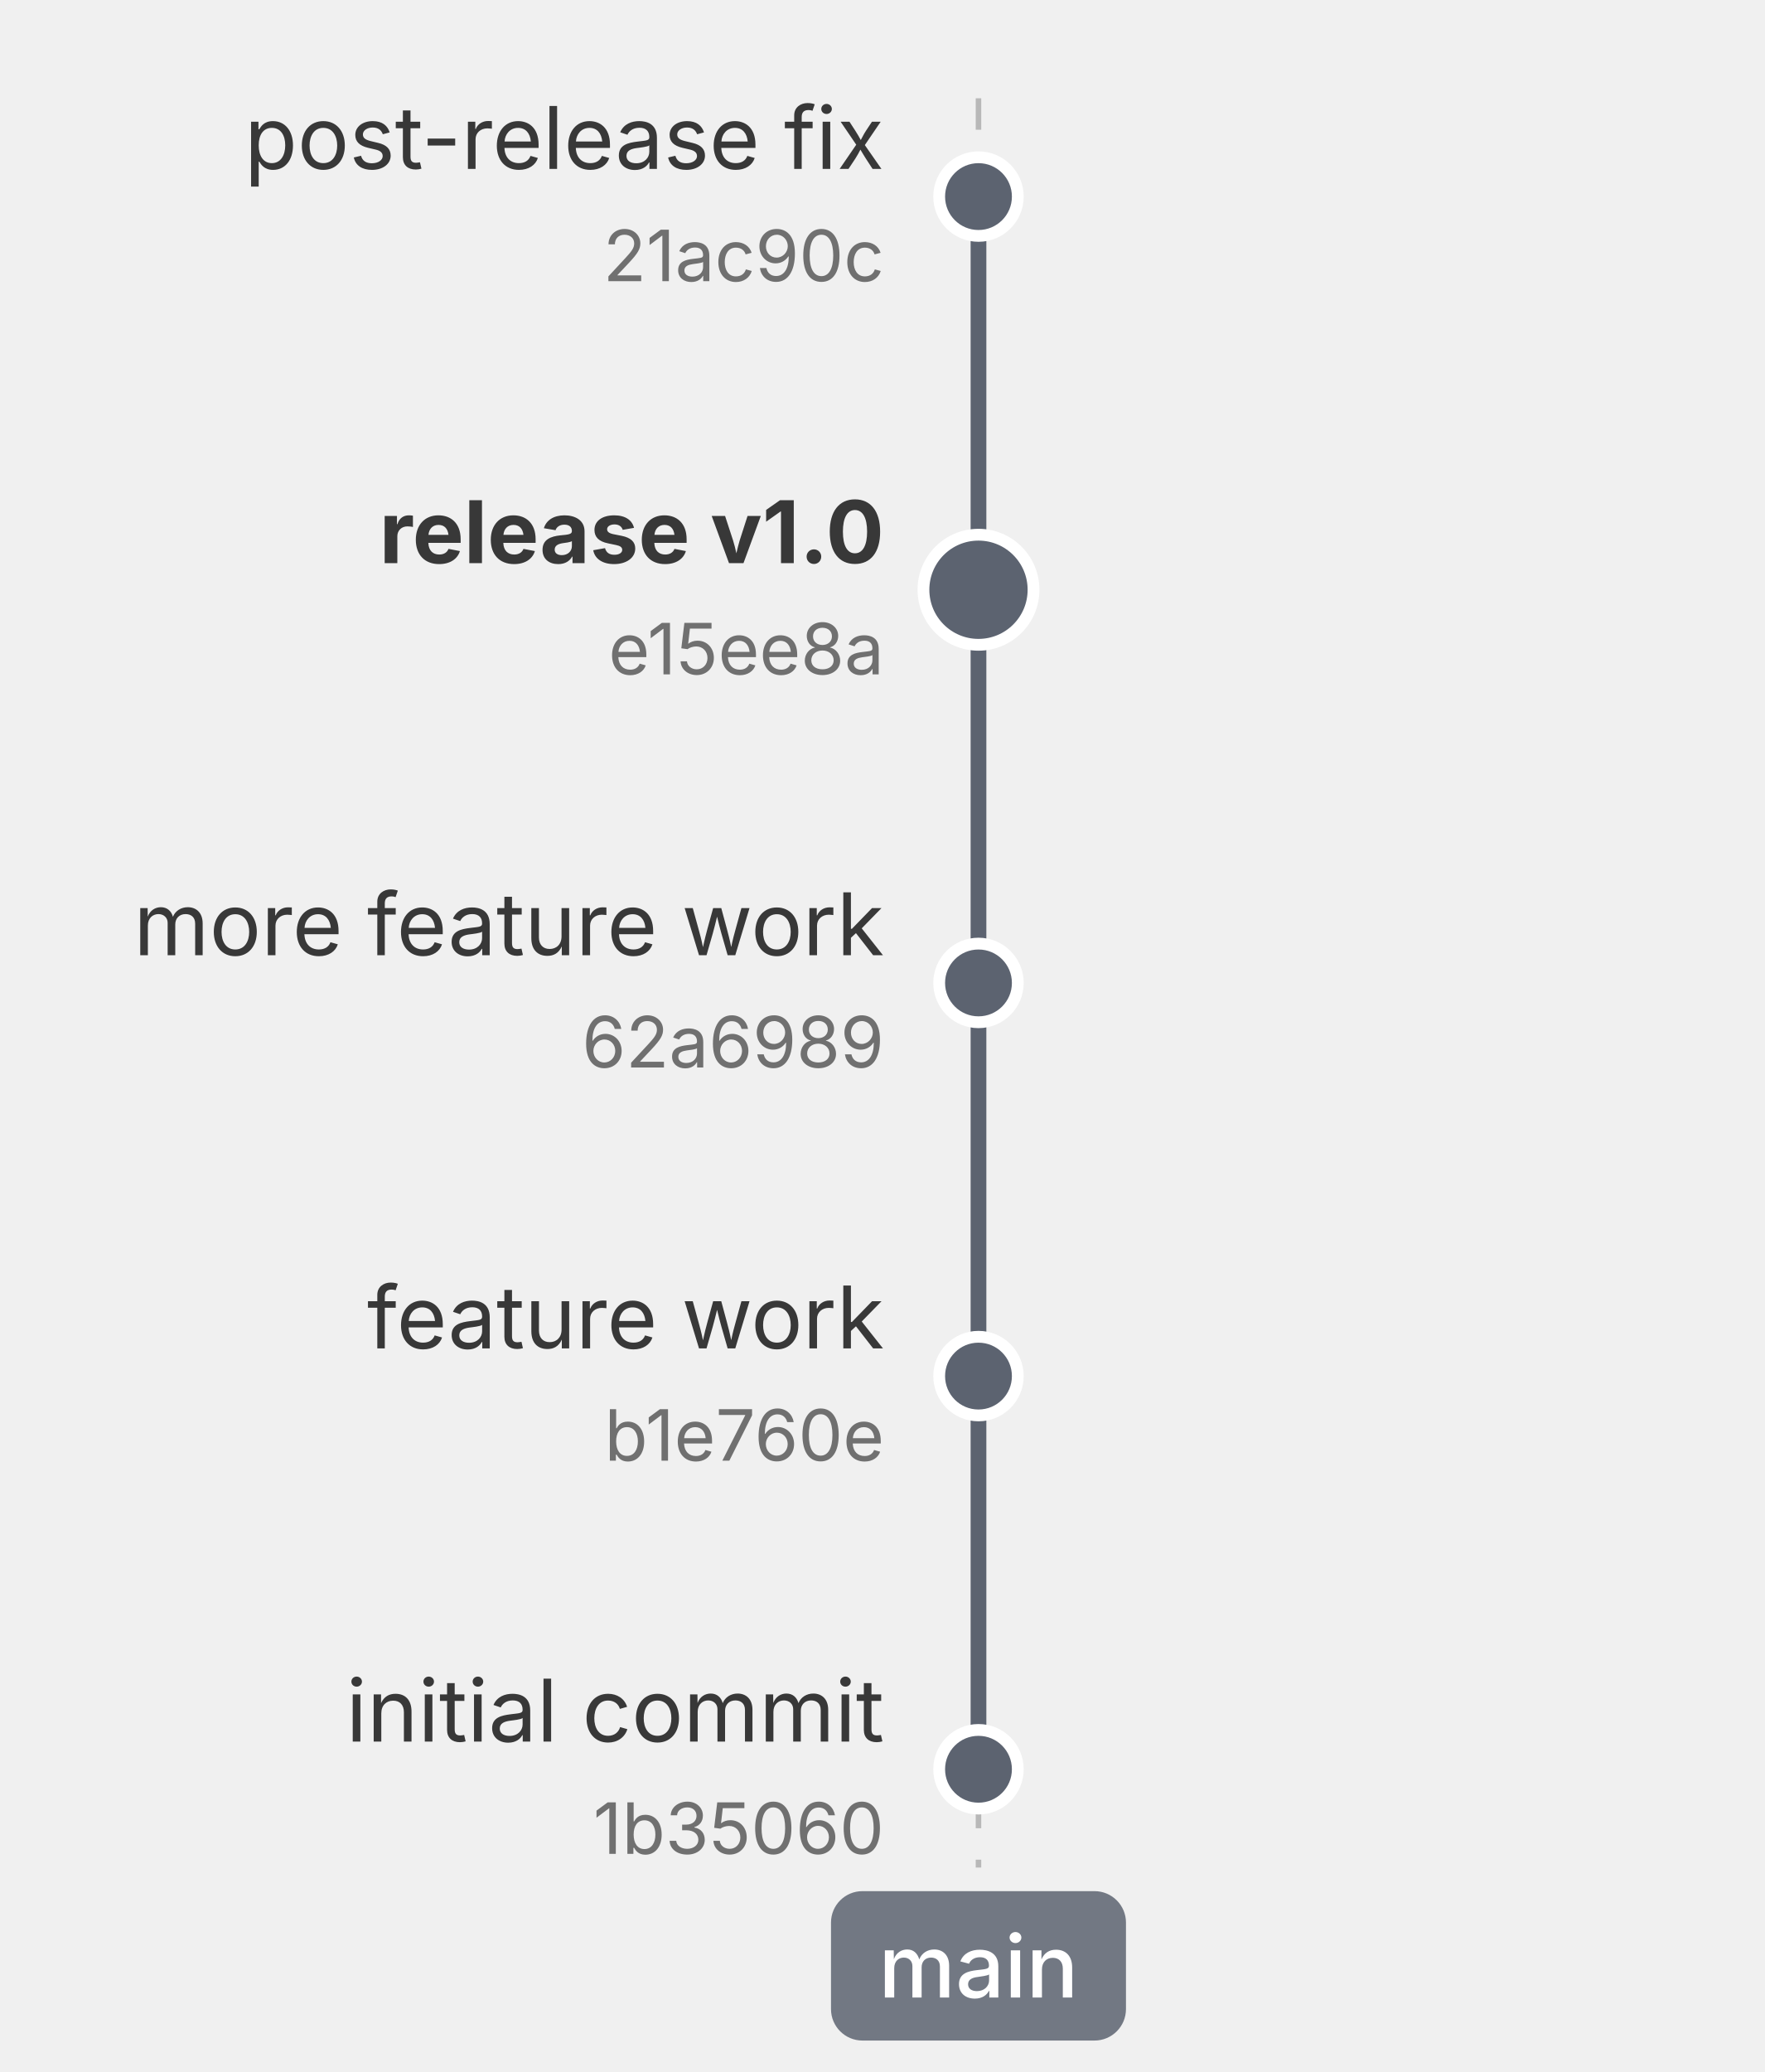
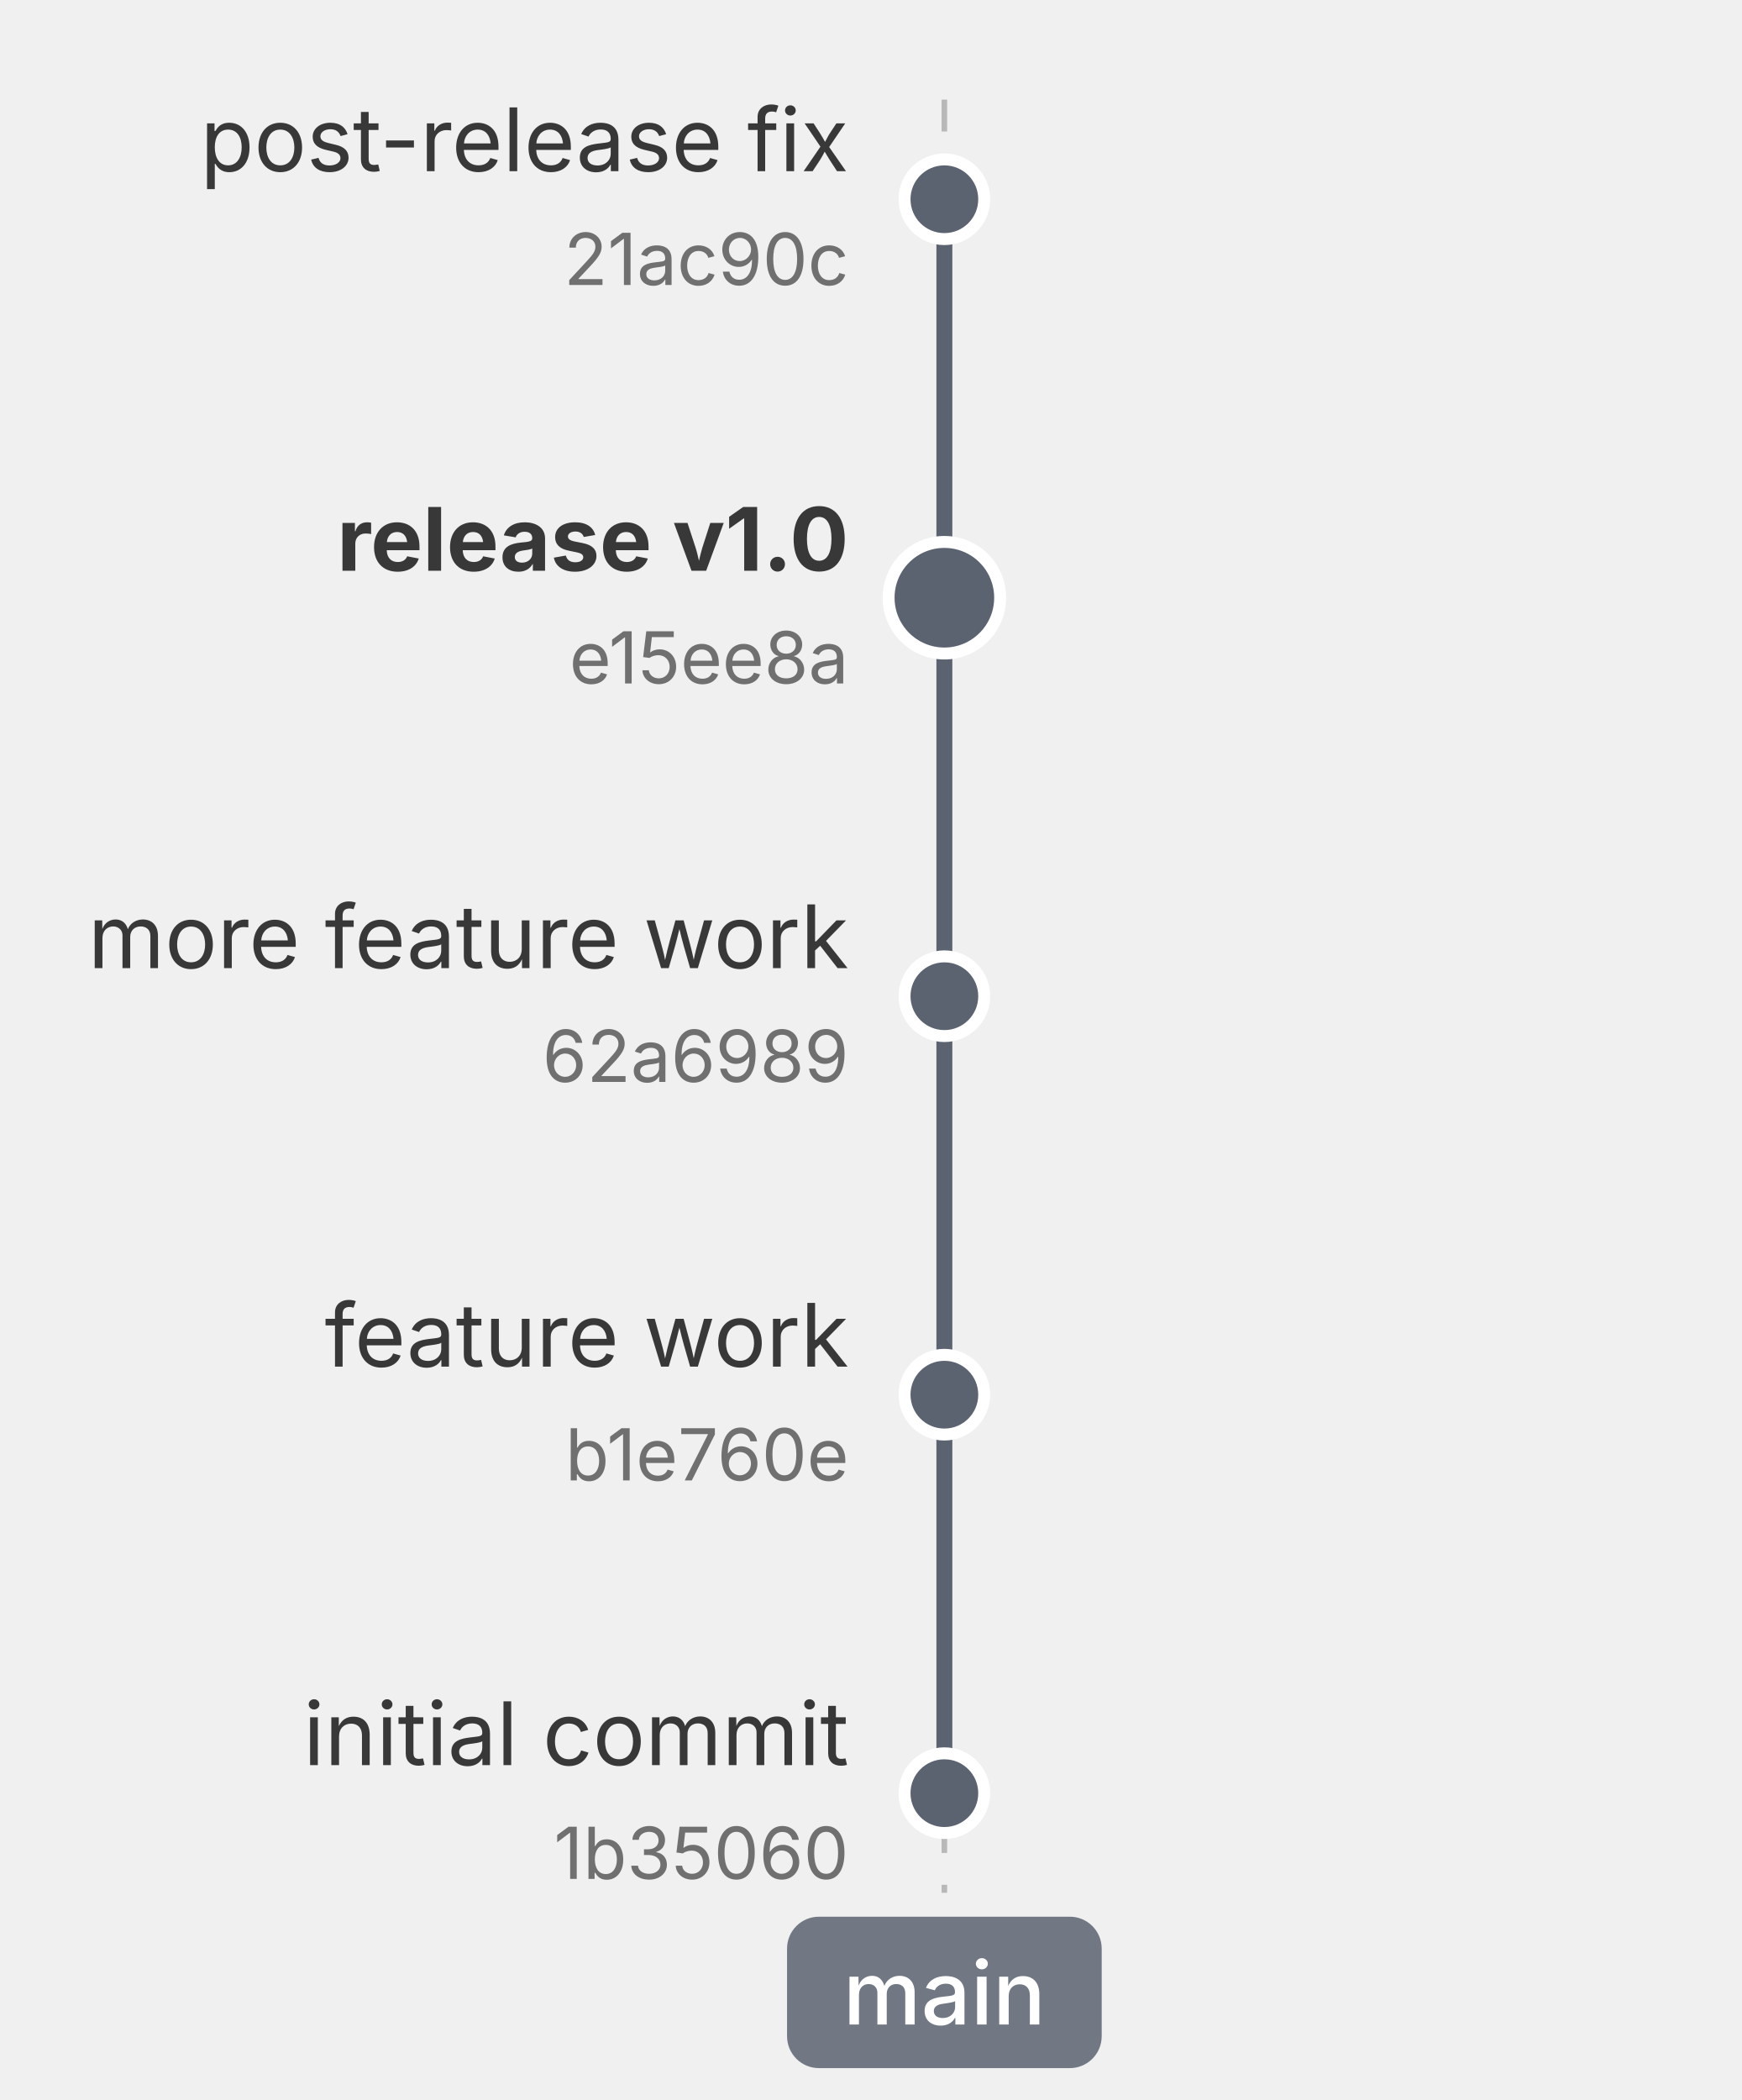
- <svg xmlns="http://www.w3.org/2000/svg" width="224.46" height="263.5" viewBox="0 0 224.46 263.5">
+ <svg xmlns="http://www.w3.org/2000/svg" width="218.507" height="263.5" viewBox="0 0 218.507 263.5">
  <defs>
</defs>
-   <path d="M124.46,12.5 L124.46,237.5" stroke="#b8b8b8" stroke-width="0.7" stroke-dasharray="4,4" />
-   <path d="M124.46,225.0 L124.46,25.0" stroke="#5c6370" stroke-width="2" stroke-linecap="round" />
-   <rect x="105.7" y="240.5" width="37.52" height="19" rx="4" ry="4" fill="#5c6370" opacity="0.85" />
-   <text x="124.46" y="250.0" font-size="11" text-anchor="middle" dominant-baseline="middle" fill="white" font-family="'Inter', 'Helvetica Neue', Helvetica, Arial, sans-serif" font-weight="500">main</text>
-   <circle cx="124.46" cy="225.0" r="5" fill="#5c6370" stroke="white" stroke-width="1.5" />
-   <circle cx="124.46" cy="175.0" r="5" fill="#5c6370" stroke="white" stroke-width="1.5" />
-   <circle cx="124.46" cy="125.0" r="5" fill="#5c6370" stroke="white" stroke-width="1.5" />
-   <circle cx="124.46" cy="75.0" r="7" fill="#5c6370" stroke="white" stroke-width="1.5" />
-   <circle cx="124.46" cy="25.0" r="5" fill="#5c6370" stroke="white" stroke-width="1.5" />
-   <text x="112.46" y="217.5" font-size="11" text-anchor="end" dominant-baseline="middle" fill="#383838" font-family="'Inter', 'Helvetica Neue', Helvetica, Arial, sans-serif" font-weight="400">initial commit</text>
-   <text x="112.46" y="232.5" font-size="9" text-anchor="end" dominant-baseline="middle" fill="#707070" font-family="'Inter', 'Helvetica Neue', Helvetica, Arial, sans-serif" font-weight="400">1b35060</text>
-   <text x="112.46" y="167.5" font-size="11" text-anchor="end" dominant-baseline="middle" fill="#383838" font-family="'Inter', 'Helvetica Neue', Helvetica, Arial, sans-serif" font-weight="400">feature work</text>
-   <text x="112.46" y="182.5" font-size="9" text-anchor="end" dominant-baseline="middle" fill="#707070" font-family="'Inter', 'Helvetica Neue', Helvetica, Arial, sans-serif" font-weight="400">b1e760e</text>
-   <text x="112.46" y="117.5" font-size="11" text-anchor="end" dominant-baseline="middle" fill="#383838" font-family="'Inter', 'Helvetica Neue', Helvetica, Arial, sans-serif" font-weight="400">more feature work</text>
-   <text x="112.46" y="132.5" font-size="9" text-anchor="end" dominant-baseline="middle" fill="#707070" font-family="'Inter', 'Helvetica Neue', Helvetica, Arial, sans-serif" font-weight="400">62a6989</text>
-   <text x="112.46" y="67.5" font-size="11" text-anchor="end" dominant-baseline="middle" fill="#383838" font-family="'Inter', 'Helvetica Neue', Helvetica, Arial, sans-serif" font-weight="700">release v1.0</text>
-   <text x="112.46" y="82.5" font-size="9" text-anchor="end" dominant-baseline="middle" fill="#707070" font-family="'Inter', 'Helvetica Neue', Helvetica, Arial, sans-serif" font-weight="400">e15ee8a</text>
-   <text x="112.46" y="17.5" font-size="11" text-anchor="end" dominant-baseline="middle" fill="#383838" font-family="'Inter', 'Helvetica Neue', Helvetica, Arial, sans-serif" font-weight="400">post-release fix</text>
-   <text x="112.46" y="32.5" font-size="9" text-anchor="end" dominant-baseline="middle" fill="#707070" font-family="'Inter', 'Helvetica Neue', Helvetica, Arial, sans-serif" font-weight="400">21ac90c</text>
+   <path d="M118.507,12.5 L118.507,237.5" stroke="#b8b8b8" stroke-width="0.7" stroke-dasharray="4,4" />
+   <path d="M118.507,225.0 L118.507,25.0" stroke="#5c6370" stroke-width="2" stroke-linecap="round" />
+   <rect x="98.765" y="240.5" width="39.484" height="19" rx="4" ry="4" fill="#5c6370" opacity="0.85" />
+   <text x="118.507" y="250.0" font-size="11" text-anchor="middle" dominant-baseline="middle" fill="white" font-family="'Inter', 'Helvetica Neue', Helvetica, Arial, sans-serif" font-weight="500">main</text>
+   <circle cx="118.507" cy="225.0" r="5" fill="#5c6370" stroke="white" stroke-width="1.5" />
+   <circle cx="118.507" cy="175.0" r="5" fill="#5c6370" stroke="white" stroke-width="1.5" />
+   <circle cx="118.507" cy="125.0" r="5" fill="#5c6370" stroke="white" stroke-width="1.5" />
+   <circle cx="118.507" cy="75.0" r="7" fill="#5c6370" stroke="white" stroke-width="1.5" />
+   <circle cx="118.507" cy="25.0" r="5" fill="#5c6370" stroke="white" stroke-width="1.5" />
+   <text x="106.507" y="217.5" font-size="11" text-anchor="end" dominant-baseline="middle" fill="#383838" font-family="'Inter', 'Helvetica Neue', Helvetica, Arial, sans-serif" font-weight="400">initial commit</text>
+   <text x="106.507" y="232.5" font-size="9" text-anchor="end" dominant-baseline="middle" fill="#707070" font-family="'Inter', 'Helvetica Neue', Helvetica, Arial, sans-serif" font-weight="400">1b35060</text>
+   <text x="106.507" y="167.5" font-size="11" text-anchor="end" dominant-baseline="middle" fill="#383838" font-family="'Inter', 'Helvetica Neue', Helvetica, Arial, sans-serif" font-weight="400">feature work</text>
+   <text x="106.507" y="182.5" font-size="9" text-anchor="end" dominant-baseline="middle" fill="#707070" font-family="'Inter', 'Helvetica Neue', Helvetica, Arial, sans-serif" font-weight="400">b1e760e</text>
+   <text x="106.507" y="117.5" font-size="11" text-anchor="end" dominant-baseline="middle" fill="#383838" font-family="'Inter', 'Helvetica Neue', Helvetica, Arial, sans-serif" font-weight="400">more feature work</text>
+   <text x="106.507" y="132.5" font-size="9" text-anchor="end" dominant-baseline="middle" fill="#707070" font-family="'Inter', 'Helvetica Neue', Helvetica, Arial, sans-serif" font-weight="400">62a6989</text>
+   <text x="106.507" y="67.5" font-size="11" text-anchor="end" dominant-baseline="middle" fill="#383838" font-family="'Inter', 'Helvetica Neue', Helvetica, Arial, sans-serif" font-weight="700">release v1.0</text>
+   <text x="106.507" y="82.5" font-size="9" text-anchor="end" dominant-baseline="middle" fill="#707070" font-family="'Inter', 'Helvetica Neue', Helvetica, Arial, sans-serif" font-weight="400">e15ee8a</text>
+   <text x="106.507" y="17.5" font-size="11" text-anchor="end" dominant-baseline="middle" fill="#383838" font-family="'Inter', 'Helvetica Neue', Helvetica, Arial, sans-serif" font-weight="400">post-release fix</text>
+   <text x="106.507" y="32.5" font-size="9" text-anchor="end" dominant-baseline="middle" fill="#707070" font-family="'Inter', 'Helvetica Neue', Helvetica, Arial, sans-serif" font-weight="400">21ac90c</text>
</svg>
